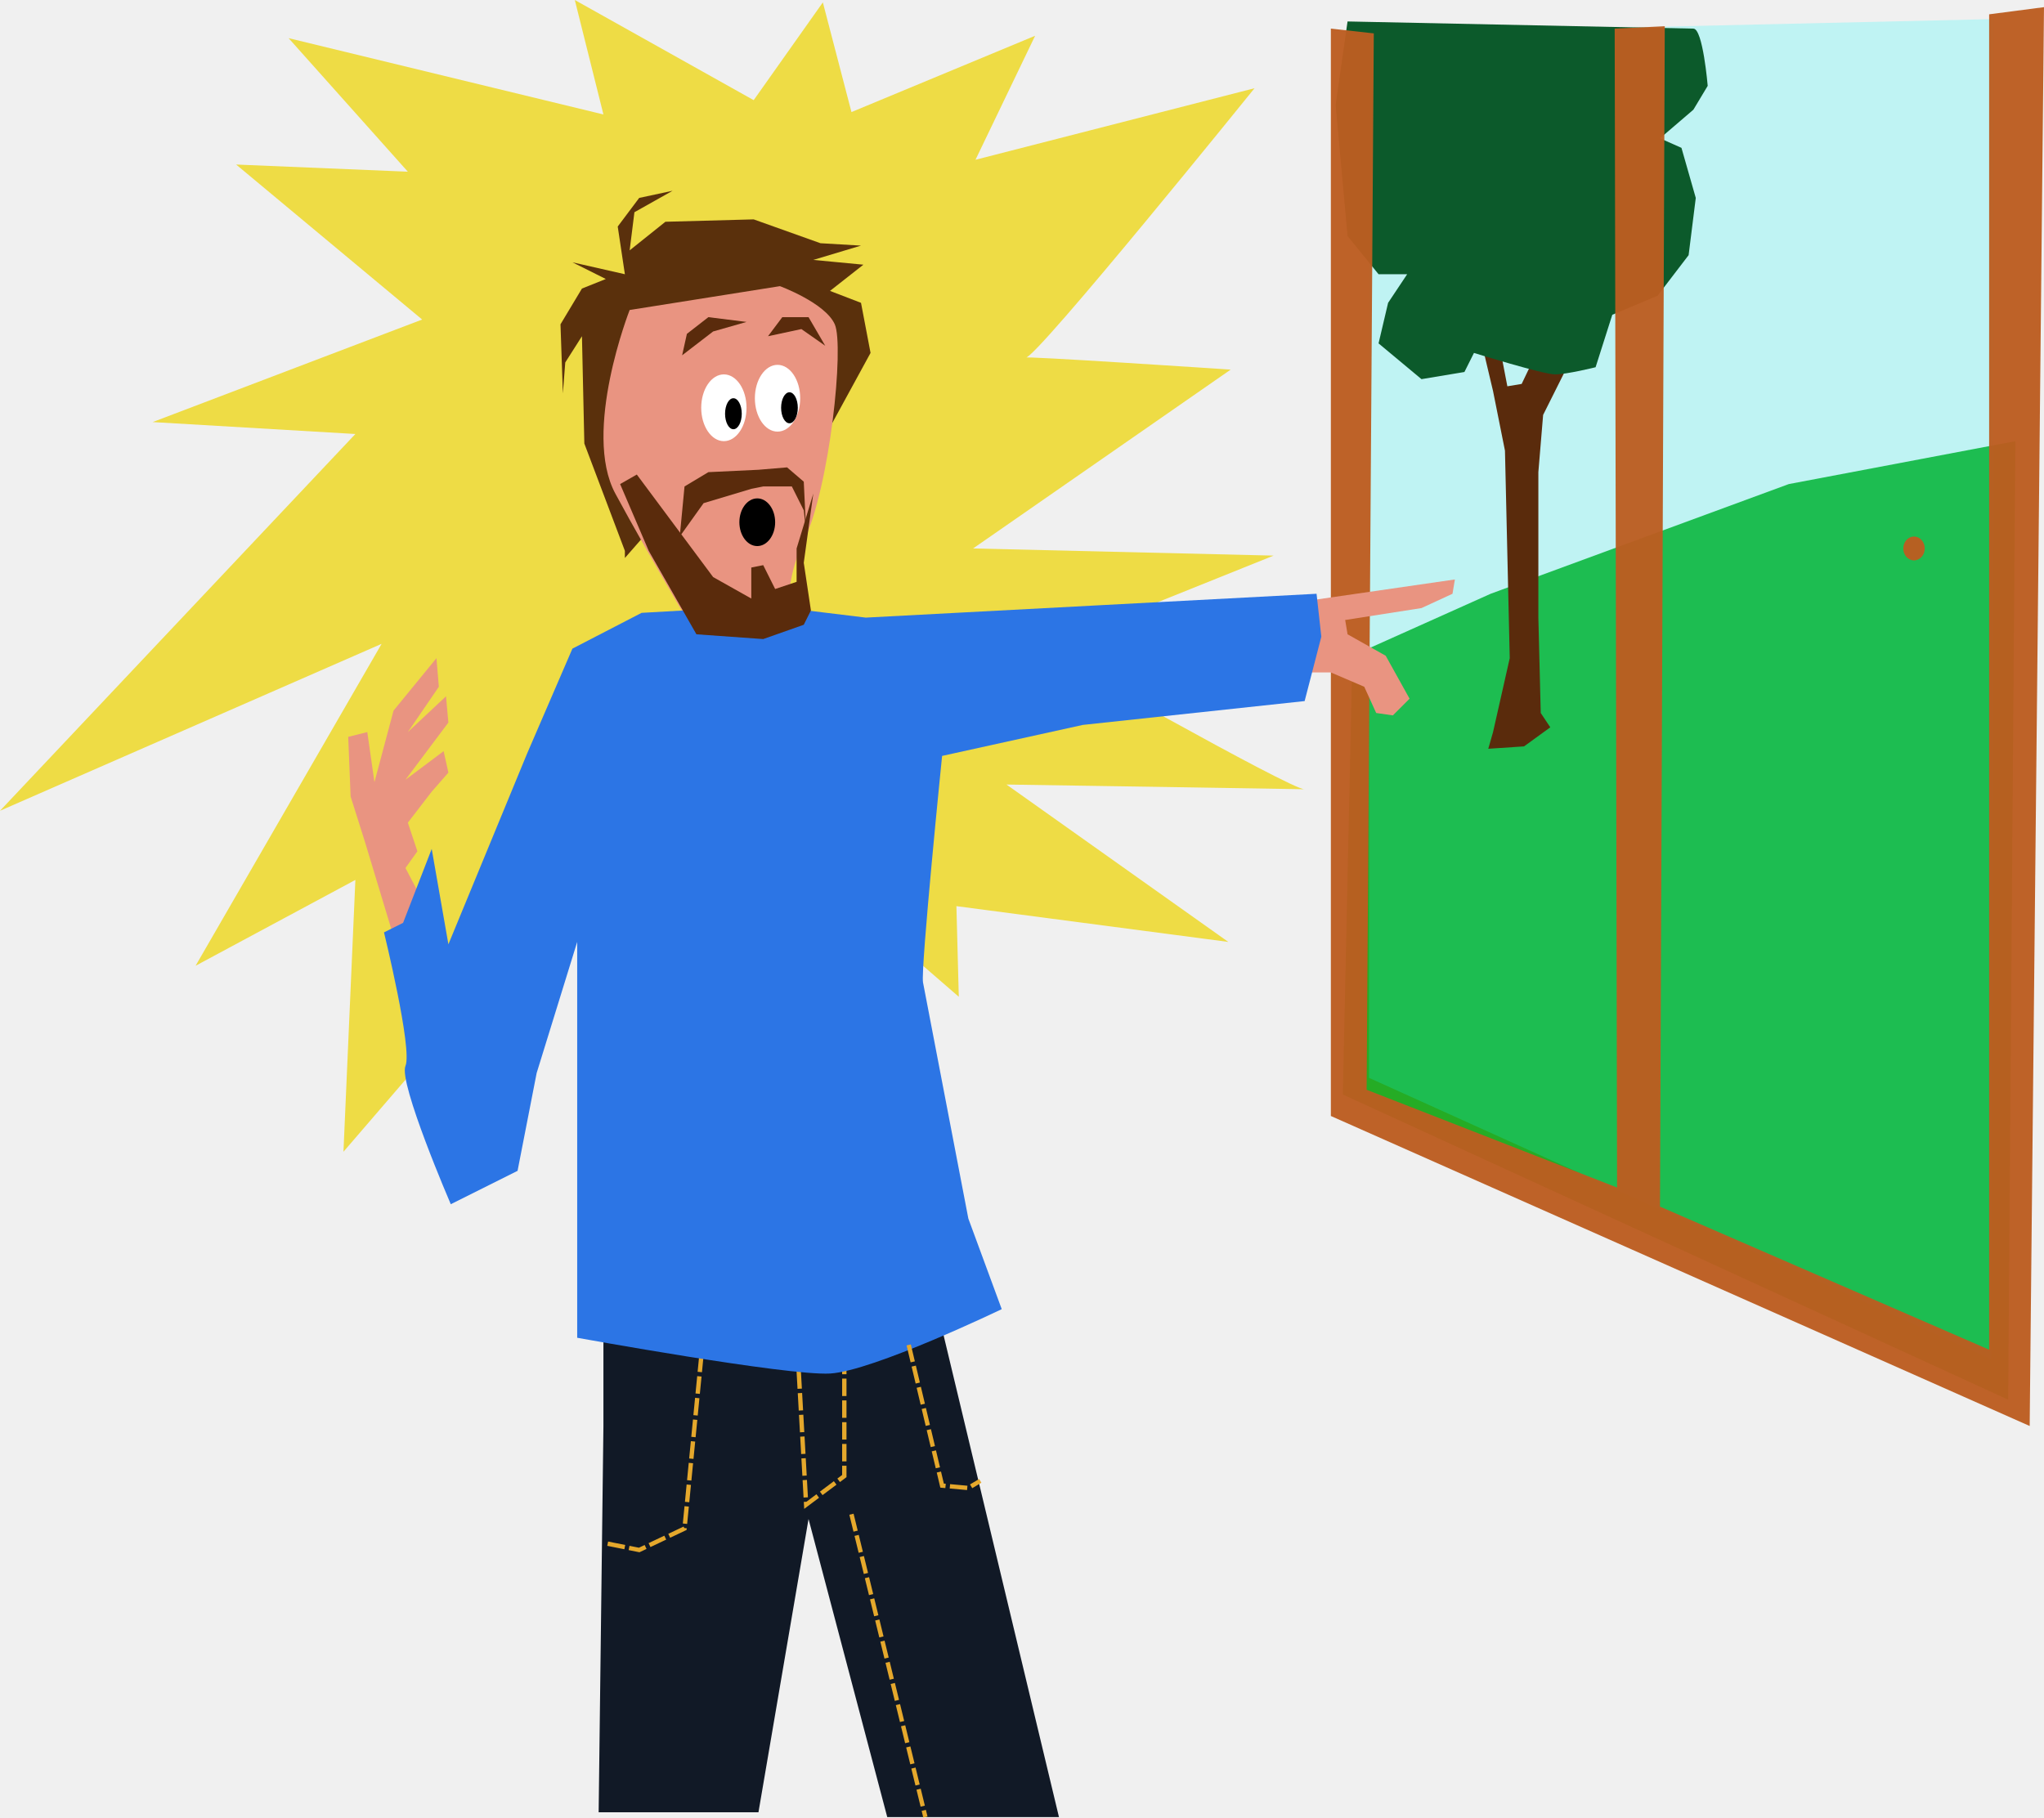
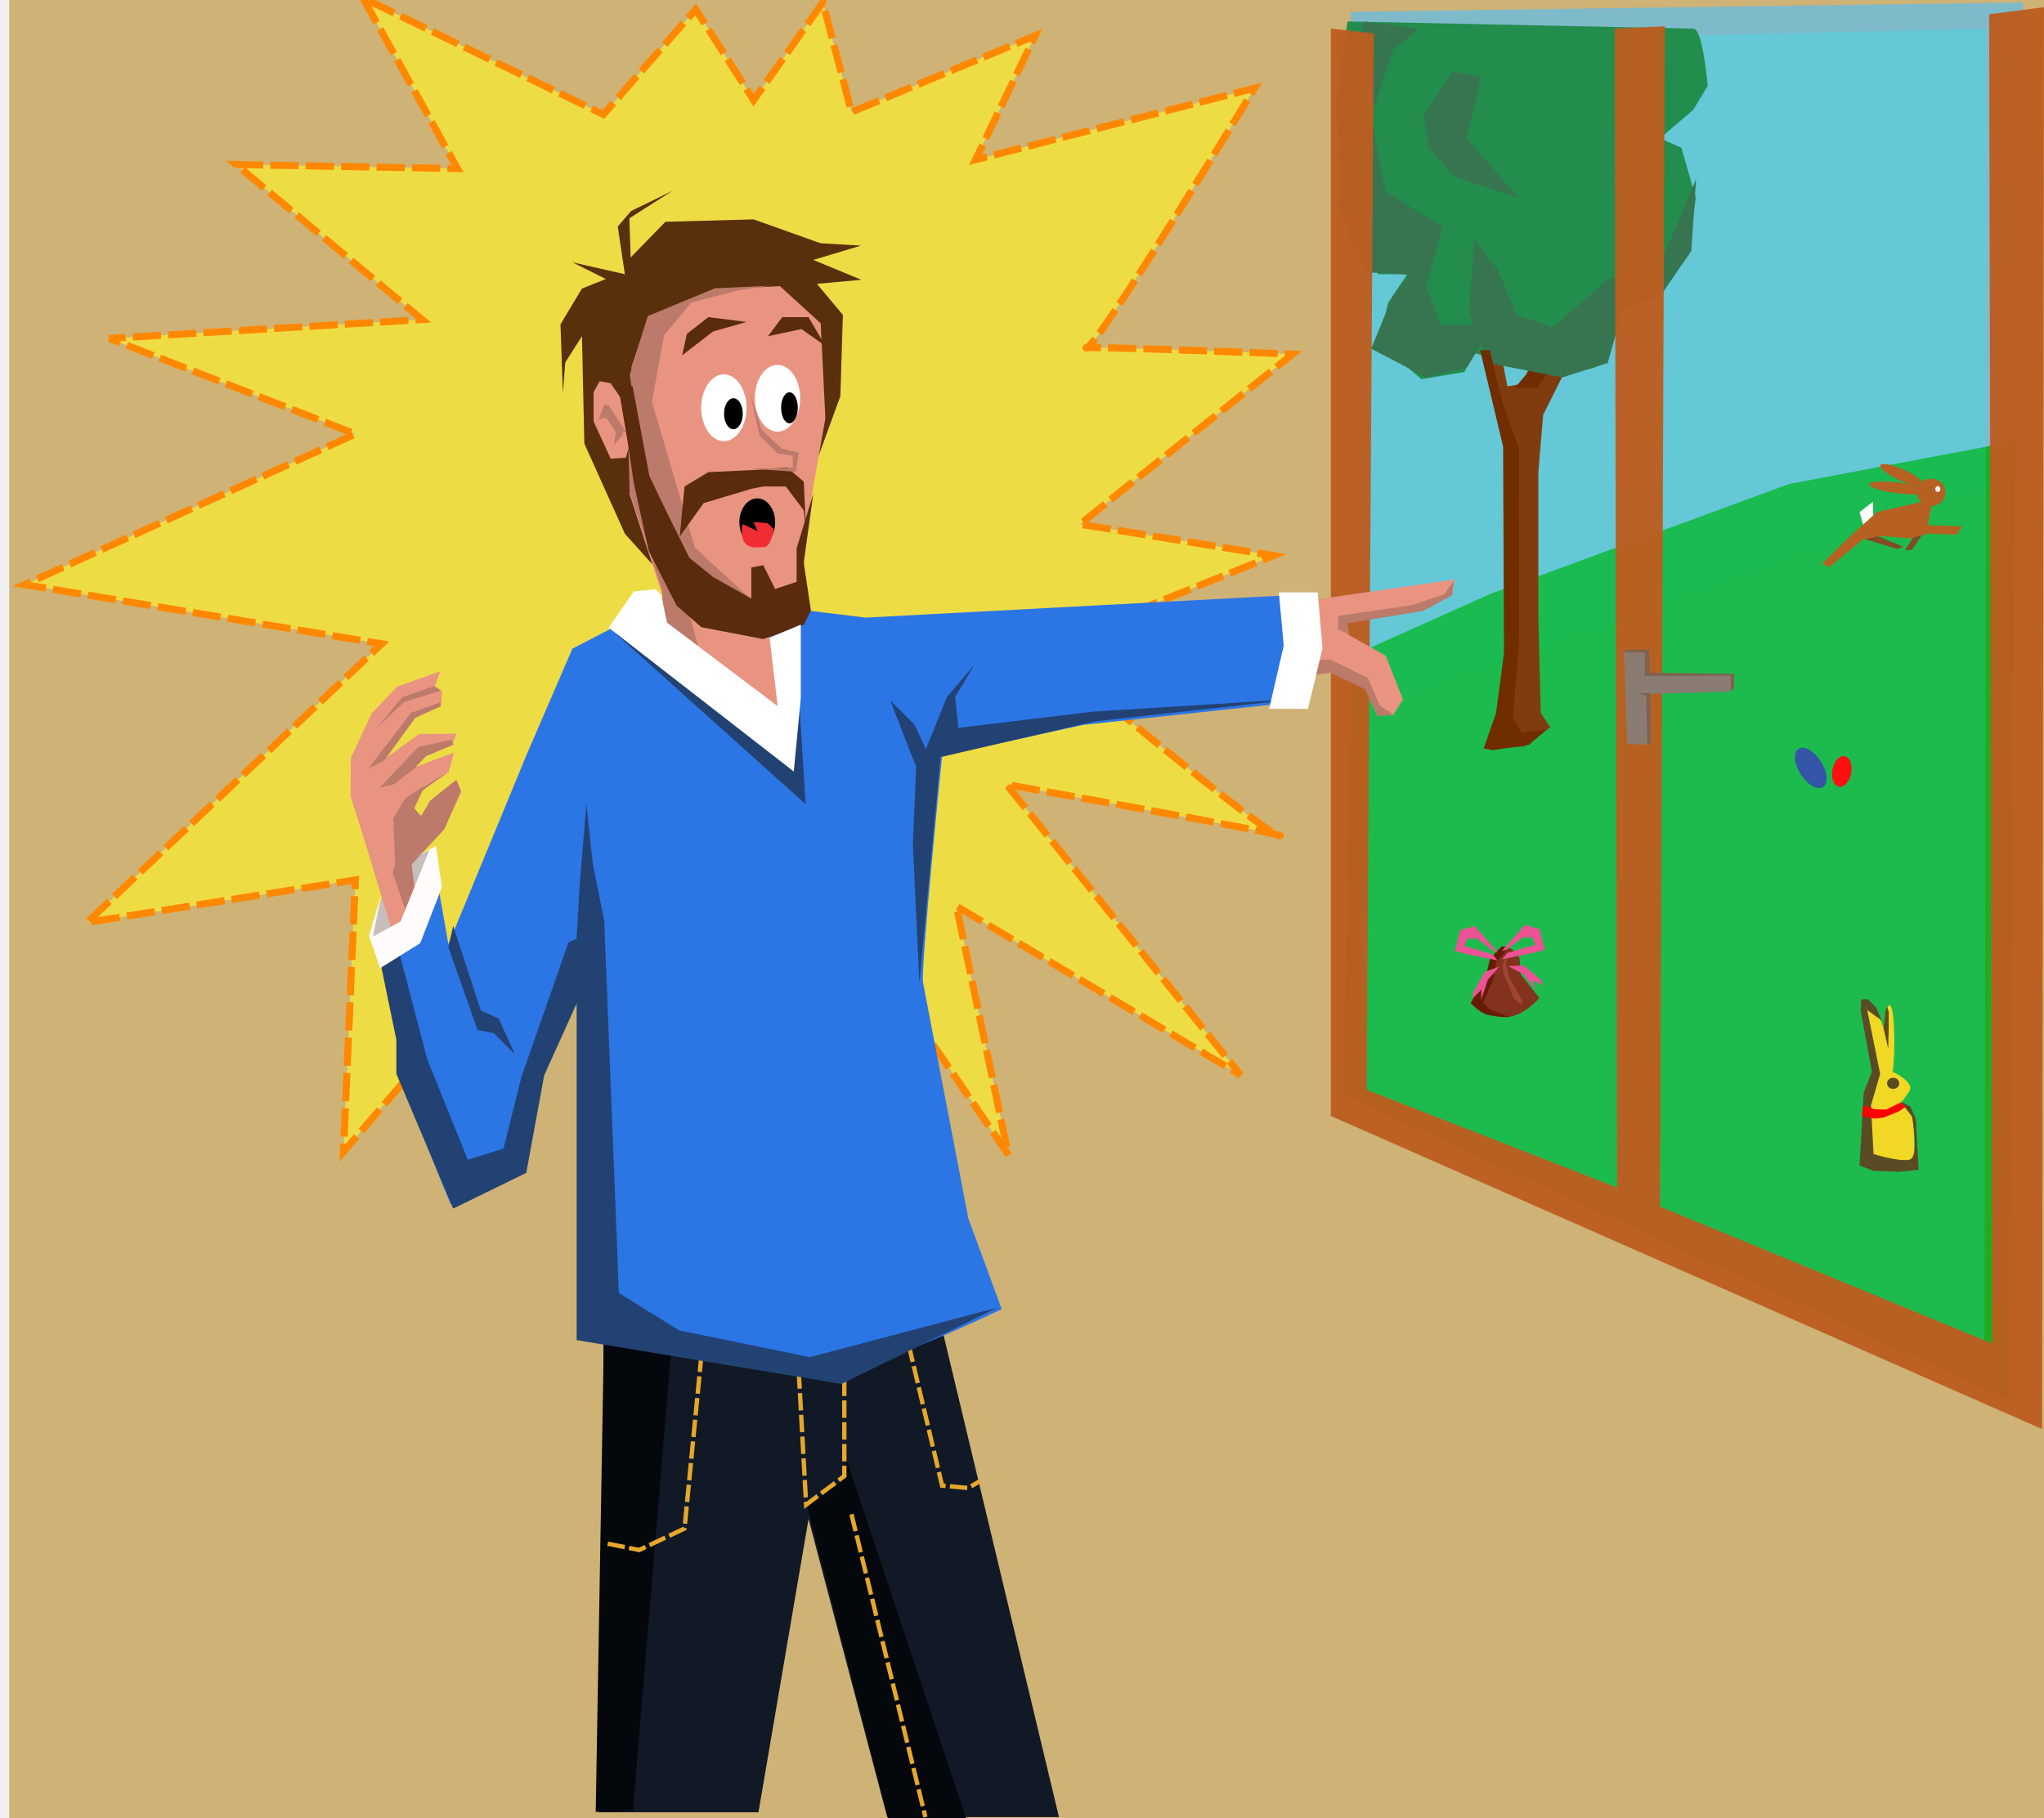
<svg xmlns="http://www.w3.org/2000/svg" width="105.947mm" height="94.229mm" viewBox="0 0 375.402 333.883" id="svg2" version="1.1">
  <defs id="defs4" />
  <g id="layer1" transform="translate(141.4877,-147.8045)">
-     <path style="opacity:1;fill:#eedc45;fill-opacity:1;fill-rule:nonzero;stroke:none;stroke-width:0.8;stroke-linecap:butt;stroke-miterlimit:4;stroke-dasharray:3.2, 0.8;stroke-dashoffset:0;stroke-opacity:1" d="m -88.485,154.813 21.902,24.53 -31.539,-1.314 34.167,28.473 -49.499,18.836 37.234,2.19 -65.268,69.211 70.087,-30.663 -34.167,59.136 29.349,-15.77 -2.19,49.937 L -35.043,309.004 8.323,308.128 34.605,330.906 34.167,314.261 84.104,320.831 43.366,291.92 c 0,0 57.384,0.876 54.755,0.876 -2.628,0 -48.185,-25.845 -48.185,-25.845 l 42.49,-17.084 -55.193,-1.314 47.309,-32.853 c 0,0 -39.424,-2.628 -37.672,-2.19 1.752,0.438 42.052,-49.499 42.052,-49.499 L 37.672,177.153 48.623,154.375 14.893,168.392 9.637,148.242 -3.066,166.202 -35.919,147.804 l 5.257,21.026 z" id="path8454" />
+     <rect style="opacity:1;fill:#cfb275;fill-opacity:1;fill-rule:nonzero;stroke:none;stroke-width:1.3;stroke-linecap:butt;stroke-miterlimit:4;stroke-dasharray:5.2, 1.3;stroke-dashoffset:0;stroke-opacity:1" id="rect8466" width="374.394" height="337.979" x="-139.781" y="147.123" />
+     <path style="opacity:1;fill:#eedc45;fill-opacity:1;fill-rule:nonzero;stroke:#ff8800;stroke-width:1.3;stroke-linecap:butt;stroke-miterlimit:4;stroke-dasharray:5.2, 1.3;stroke-dashoffset:0;stroke-opacity:1" d="m -74.829,147.416 17.35,31.358 -40.643,-0.745 34.167,28.473 -57.465,3.473 45.199,17.553 -60.716,27.675 65.535,10.873 -54.082,51.17 49.263,-7.804 -2.19,49.937 L -35.043,309.004 8.323,308.128 43.709,359.925 34.167,314.261 86.38,345.298 43.366,291.92 c 0,0 52.832,9.411 50.203,9.411 -2.628,0 -43.633,-34.379 -43.633,-34.379 l 42.49,-17.084 -35.583,-5.771 39.078,-31.241 c 0,0 -39.662,-1.566 -37.909,-1.128 1.752,0.438 30.91,-47.716 30.91,-47.716 L 37.672,177.153 48.623,154.375 14.893,168.392 9.637,148.242 -3.066,166.202 -13.729,149.511 -30.663,168.83 Z" id="path8454" />
+     <path style="opacity:1;fill:#7fbacb;fill-opacity:1;fill-rule:nonzero;stroke:none;stroke-width:1.3;stroke-linecap:butt;stroke-miterlimit:4;stroke-dasharray:5.2, 1.3;stroke-dashoffset:0;stroke-opacity:1" d="m 106.591,149.968 0,129.729 124.039,-44.381 -0.569,-87.055 z" id="path8468" />
    <path style="opacity:0.958;fill:#1daa1d;fill-opacity:1;fill-rule:nonzero;stroke:none;stroke-width:0.1;stroke-linecap:butt;stroke-miterlimit:4;stroke-dasharray:none;stroke-dashoffset:0;stroke-opacity:1" d="m 106.882,268.266 25.406,-11.389 54.755,-20.15 41.614,-7.885 -1.314,176.093 -122.214,-56.069 z" id="path8252" />
-     <path style="opacity:0.205;fill:#00ffff;fill-opacity:1;fill-rule:nonzero;stroke:none;stroke-width:0.1;stroke-linecap:butt;stroke-miterlimit:4;stroke-dasharray:none;stroke-dashoffset:0;stroke-opacity:1" d="m 109.949,153.937 0,191.863 114.329,51.689 0.438,-246.18 z" id="path8248" />
-     <path style="opacity:1;fill:#5a2b0c;fill-opacity:1;fill-rule:nonzero;stroke:none;stroke-width:0.8;stroke-linecap:butt;stroke-miterlimit:4;stroke-dasharray:3.2, 0.8;stroke-dashoffset:0;stroke-opacity:1" d="m 147.182,213.511 -5.257,10.513 -0.876,10.513 0,26.721 0.438,17.522 1.752,2.628 -4.818,3.504 -6.571,0.438 0.876,-3.066 3.066,-13.579 -0.876,-38.11 -2.19,-10.951 -3.942,-16.646 4.38,4.38 2.19,11.389 2.628,-0.438 4.818,-10.075 z" id="path8293" />
-     <path style="opacity:1;fill:#0c5a2b;fill-opacity:1;fill-rule:nonzero;stroke:none;stroke-width:0.8;stroke-linecap:butt;stroke-miterlimit:4;stroke-dasharray:3.2, 0.8;stroke-dashoffset:0;stroke-opacity:1" d="m 169.522,153.061 c 1.752,0 2.628,10.513 2.628,10.513 l -2.628,4.38 -6.133,5.257 3.942,1.752 2.628,9.199 -1.314,10.513 -5.695,7.447 -8.323,3.504 -3.066,9.637 c 0,0 -5.257,1.314 -7.447,1.314 -2.19,0 -14.893,-3.942 -14.893,-3.942 l -1.752,3.504 -7.885,1.314 -7.885,-6.571 1.752,-7.447 3.504,-5.257 -5.257,0 -5.695,-7.009 -2.19,-24.092 2.19,-15.331 z" id="path8291" />
-     <path style="opacity:0.958;fill:#bc5d20;fill-opacity:1;fill-rule:nonzero;stroke:none;stroke-width:0.1;stroke-linecap:butt;stroke-miterlimit:4;stroke-dasharray:none;stroke-dashoffset:0;stroke-opacity:1" d="m 110.825,153.937 -7.885,-0.876 10e-6,199.747 128.346,56.946 2.628,-260.635 -10.075,1.314 -1e-5,245.304 -60.45,-26.283 0.876,-216.831 -9.199,0.438 0.438,212.889 -45.994,-17.96 z" id="path8250" />
-     <ellipse style="opacity:1;fill:#b66022;fill-opacity:1;fill-rule:nonzero;stroke:none;stroke-width:0.1;stroke-linecap:butt;stroke-miterlimit:4;stroke-dasharray:none;stroke-dashoffset:0;stroke-opacity:1" id="path8254" cx="210.041" cy="248.554" rx="1.971" ry="2.19" />
+     <path style="opacity:0.205;fill:#00ffff;fill-opacity:1;fill-rule:nonzero;stroke:none;stroke-width:0.1;stroke-linecap:butt;stroke-miterlimit:4;stroke-dasharray:none;stroke-dashoffset:0;stroke-opacity:1" d="m 108.632,155.692 0,191.863 114.329,51.689 0.438,-246.18 z" id="path8248" />
+     <path style="opacity:1;fill:#803c0e;fill-opacity:1;fill-rule:nonzero;stroke:none;stroke-width:0.8;stroke-linecap:butt;stroke-miterlimit:4;stroke-dasharray:3.2, 0.8;stroke-dashoffset:0;stroke-opacity:1" d="m 147.182,213.511 -5.257,10.513 -0.876,10.513 0,26.721 0.438,17.522 1.752,2.628 -4.818,3.504 -6.571,0.438 0.876,-3.066 3.066,-13.579 -0.876,-38.11 -2.19,-10.951 -3.942,-16.646 4.38,4.38 2.19,11.389 2.628,-0.438 4.818,-10.075 z" id="path8293" />
+     <path style="opacity:1;fill:#702d00;fill-opacity:1;fill-rule:nonzero;stroke:none;stroke-width:1.3;stroke-linecap:butt;stroke-miterlimit:4;stroke-dasharray:5.2, 1.3;stroke-dashoffset:0;stroke-opacity:1" d="m 136.691,219.117 4.065,0 4.227,-5.853 -3.577,0.172 z" id="path8526" />
+     <path style="opacity:1;fill:#228d4d;fill-opacity:1;fill-rule:nonzero;stroke:none;stroke-width:0.8;stroke-linecap:butt;stroke-miterlimit:4;stroke-dasharray:3.2, 0.8;stroke-dashoffset:0;stroke-opacity:1" d="m 169.522,153.061 c 1.752,0 2.628,10.513 2.628,10.513 l -2.628,4.38 -6.133,5.257 3.942,1.752 2.628,9.199 -1.314,10.513 -5.695,7.447 -8.323,3.504 -3.066,9.637 c 0,0 -5.257,1.314 -7.447,1.314 -2.19,0 -14.893,-3.942 -14.893,-3.942 l -1.752,3.504 -7.885,1.314 -7.885,-6.571 1.752,-7.447 3.504,-5.257 -5.257,0 -5.695,-7.009 -2.19,-24.092 2.19,-15.331 z" id="path8291" />
+     <path style="opacity:1;fill:#377550;fill-opacity:1;fill-rule:nonzero;stroke:none;stroke-width:1.3;stroke-linecap:butt;stroke-miterlimit:4;stroke-dasharray:5.2, 1.3;stroke-dashoffset:0;stroke-opacity:1" d="m 114.299,157.018 -3.949,12.285 2.632,13.601 6.142,3.949 4.387,2.632 -3.071,10.969 2.632,7.02 9.652,0 -4.826,7.897 -7.459,1.755 -10.091,-5.265 3.949,-9.652 3.071,-3.949 -7.897,-0.439 -4.826,-11.846 0.877,-21.498 3.51,-12.724 10.091,1.316 z" id="path8518" />
+     <path style="opacity:1;fill:#377550;fill-opacity:1;fill-rule:nonzero;stroke:none;stroke-width:1.3;stroke-linecap:butt;stroke-miterlimit:4;stroke-dasharray:5.2, 1.3;stroke-dashoffset:0;stroke-opacity:1" d="m 128.778,199.137 -0.439,6.142 3.51,9.214 13.601,2.632 8.336,-2.632 3.071,-10.969 6.581,-1.316 5.704,-8.336 0.877,-13.162 -6.142,14.479 -10.091,3.949 -10.091,8.775 -6.581,-2.194 -3.51,-8.336 -4.387,-5.704 z" id="path8522" />
+     <path style="opacity:0.958;fill:#bc5d20;fill-opacity:1;fill-rule:nonzero;stroke:none;stroke-width:0.1;stroke-linecap:butt;stroke-miterlimit:4;stroke-dasharray:none;stroke-dashoffset:0;stroke-opacity:1" d="m 110.825,153.937 -7.885,-0.876 10e-6,199.747 130.622,57.515 0.352,-261.204 -10.075,1.314 0.569,244.166 -61.019,-25.145 0.876,-216.831 -9.199,0.438 0.438,212.889 -45.994,-17.96 z" id="path8250" />
+     <ellipse style="opacity:1;fill:#b66022;fill-opacity:1;fill-rule:nonzero;stroke:none;stroke-width:0.1;stroke-linecap:butt;stroke-miterlimit:4;stroke-dasharray:none;stroke-dashoffset:0;stroke-opacity:1" id="path8254" cx="213.193" cy="238.263" rx="2.632" ry="2.521" />
    <path style="opacity:1;fill:#111926;fill-opacity:1;fill-rule:nonzero;stroke:none;stroke-width:0.1;stroke-linecap:butt;stroke-miterlimit:4;stroke-dasharray:none;stroke-dashoffset:0;stroke-opacity:1" d="m 30.663,388.29 22.34,93.303 -31.539,0 -14.455,-54.755 -9.199,53.879 -29.349,0 0.876,-70.963 0,-25.406 z" id="path8260" />
-     <path style="opacity:1;fill:#e99481;fill-opacity:1;fill-rule:nonzero;stroke:none;stroke-width:0.1;stroke-linecap:butt;stroke-miterlimit:4;stroke-dasharray:none;stroke-dashoffset:0;stroke-opacity:1" d="m 95.493,258.629 30.225,-4.38 -0.438,2.628 -5.695,2.628 -14.017,2.19 0.438,2.628 7.009,3.942 4.38,7.885 -3.066,3.066 -3.066,-0.438 -2.19,-4.818 -6.133,-2.628 -10.075,0 z" id="path8262" />
-     <path style="opacity:1;fill:#e99481;fill-opacity:1;fill-rule:nonzero;stroke:none;stroke-width:0.8;stroke-linecap:butt;stroke-miterlimit:4;stroke-dasharray:3.2, 0.8;stroke-dashoffset:0;stroke-opacity:1" d="m -68.773,321.269 -5.695,-18.836 -2.628,-8.323 -0.438,-10.951 3.504,-0.876 1.314,9.199 3.504,-13.141 7.885,-9.637 0.438,5.257 -5.695,8.323 7.009,-6.571 0.438,4.818 -7.885,10.513 7.009,-5.257 0.876,3.942 -3.066,3.504 -4.38,5.695 1.752,5.257 -2.19,3.066 4.818,9.199 z" id="path8322" />
-     <path style="opacity:1;fill:#5a300c;fill-opacity:1;fill-rule:nonzero;stroke:none;stroke-width:0.1;stroke-linecap:butt;stroke-miterlimit:4;stroke-dasharray:none;stroke-dashoffset:0;stroke-opacity:1" d="m -26.721,248.992 -7.447,-19.712 -0.438,-19.712 -3.066,4.818 -0.438,5.695 -0.438,-12.703 3.942,-6.571 4.38,-1.752 -6.133,-3.066 9.637,2.19 -1.314,-8.761 3.942,-5.257 6.133,-1.314 -7.009,3.942 -0.876,7.009 6.571,-5.257 16.208,-0.438 12.265,4.38 7.447,0.438 -8.761,2.628 9.199,0.876 -6.133,4.818 5.695,2.19 1.752,9.199 -7.885,14.455 -10.951,-16.646 -18.398,4.38 -1.752,28.473 -6.133,7.009 z" id="path8281" />
-     <path style="opacity:1;fill:#e99481;fill-opacity:1;fill-rule:nonzero;stroke:none;stroke-width:0.1;stroke-linecap:butt;stroke-miterlimit:4;stroke-dasharray:none;stroke-dashoffset:0;stroke-opacity:1" d="m 1.752,200.37 -27.597,4.38 c 0,0 -8.761,22.34 -2.628,33.729 6.133,11.389 17.084,29.787 17.084,29.787 l 15.77,-3.942 c 0,0 -3.066,-7.009 1.752,-17.084 4.818,-10.075 7.447,-35.919 5.695,-39.862 -1.752,-3.942 -10.075,-7.009 -10.075,-7.009 z" id="path8256" />
+     <path style="opacity:1;fill:#04070c;fill-opacity:1;fill-rule:nonzero;stroke:none;stroke-width:1.3;stroke-linecap:butt;stroke-miterlimit:4;stroke-dasharray:5.2, 1.3;stroke-dashoffset:0;stroke-opacity:1" d="m 6.735,424.378 15.109,58.351 14.327,-0.261 -22.142,-66.427 -1.302,4.168 z" id="path8549" />
+     <path style="opacity:1;fill:none;fill-opacity:1;fill-rule:nonzero;stroke:#e5a82c;stroke-width:0.8;stroke-linecap:butt;stroke-miterlimit:4;stroke-dasharray:3.2, 0.8;stroke-dashoffset:0;stroke-opacity:1" d="m 13.579,397.051 0,21.902 -7.009,5.257 -1.752,-31.539" id="path8283" />
+     <path style="opacity:1;fill:#e99481;fill-opacity:1;fill-rule:nonzero;stroke:none;stroke-width:0.1;stroke-linecap:butt;stroke-miterlimit:4;stroke-dasharray:none;stroke-dashoffset:0;stroke-opacity:1" d="m 95.493,258.629 30.225,-4.38 -0.438,2.628 -5.695,2.628 -14.017,2.19 0.438,2.628 7.009,3.942 3.172,8.036 -1.858,2.915 -3.066,-0.438 -2.19,-4.818 -6.133,-2.628 -10.075,0 z" id="path8262" />
+     <path style="opacity:1;fill:#c7bebc;fill-opacity:1;fill-rule:nonzero;stroke:none;stroke-width:1.3;stroke-linecap:butt;stroke-miterlimit:4;stroke-dasharray:5.2, 1.3;stroke-dashoffset:0;stroke-opacity:1" d="m -69.619,307.322 7.597,-3.618 1.085,4.823 -4.944,14.35 -6.029,2.171 -1.688,-5.426 z" id="path8617" />
+     <path style="opacity:1;fill:#e99481;fill-opacity:1;fill-rule:nonzero;stroke:none;stroke-width:0.8;stroke-linecap:butt;stroke-miterlimit:4;stroke-dasharray:3.2, 0.8;stroke-dashoffset:0;stroke-opacity:1" d="m -68.773,321.269 -5.695,-18.836 -2.628,-8.323 0.052,-7.124 3.846,-8.165 4.612,-4.877 7.962,-2.83 -0.986,2.778 1.346,1.058 -0.249,2.609 -4.791,2.011 -6.047,8.011 6.836,-4.962 6.869,-0.032 -0.565,1.445 -4.785,1.565 -2.941,3.399 7.853,-2.965 -1.053,3.701 -4.513,2.419 -2.089,4.489 1.674,0.922 6.497,-6.313 0.816,2.086 -3.205,6.658 -4.014,4.354 -3.05,2.907 4.818,9.199 z" id="path8322" />
+     <path style="opacity:1;fill:#04070c;fill-opacity:1;fill-rule:nonzero;stroke:none;stroke-width:1.3;stroke-linecap:butt;stroke-miterlimit:4;stroke-dasharray:5.2, 1.3;stroke-dashoffset:0;stroke-opacity:1" d="m -18.245,396.094 -7.006,84.291 -6.828,0.26 1.563,-90.392 z" id="path8547" />
+     <path style="opacity:1;fill:none;fill-opacity:1;fill-rule:nonzero;stroke:#e5a82c;stroke-width:0.8;stroke-linecap:butt;stroke-miterlimit:4;stroke-dasharray:3.2, 0.8;stroke-dashoffset:0;stroke-opacity:1" d="m -12.265,392.67 -3.504,35.919 -8.323,3.942 -6.571,-1.314" id="path8285" />
+     <path style="opacity:1;fill:#2c75e5;fill-opacity:1;fill-rule:nonzero;stroke:none;stroke-width:0.1;stroke-linecap:butt;stroke-miterlimit:4;stroke-dasharray:none;stroke-dashoffset:0;stroke-opacity:1" d="m 17.522,261.257 82.79,-4.38 0.876,7.885 -3.066,11.827 -40.738,4.38 -25.845,5.695 c 0,0 -3.971,39.181 -3.504,41.614 l 8.323,43.366 6.133,16.646 c 0,0 -23.654,11.389 -31.539,11.827 -7.885,0.438 -46.433,-6.571 -46.433,-6.571 l 0,-72.715 -7.447,24.092 -3.504,17.96 -12.265,6.133 c 0,0 -9.637,-22.34 -8.323,-25.406 1.314,-3.066 -3.942,-24.53 -3.942,-24.53 l 3.504,-1.752 5.257,-13.579 3.066,17.522 14.455,-35.043 8.323,-19.274 12.703,-6.571 23.216,-1.314 z" id="path8258" />
+     <path style="opacity:1;fill:#e99481;fill-opacity:1;fill-rule:nonzero;stroke:none;stroke-width:0.8;stroke-linecap:butt;stroke-miterlimit:4;stroke-dasharray:3.2, 0.8;stroke-dashoffset:0;stroke-opacity:1" d="m 0,265.295 1.752,14.455 -20.383,-15.468 -3.498,-23.565 19.062,8.809 z" id="path8456" />
+     <path style="opacity:1;fill:#5a300c;fill-opacity:1;fill-rule:nonzero;stroke:none;stroke-width:0.1;stroke-linecap:butt;stroke-miterlimit:4;stroke-dasharray:none;stroke-dashoffset:0;stroke-opacity:1" d="m -26.721,245.851 -7.447,-16.571 -0.438,-19.712 -3.066,4.818 -0.438,5.695 -0.438,-12.703 3.942,-6.571 4.38,-1.752 -6.133,-3.066 9.637,2.19 -1.314,-8.761 2.464,-2.854 7.611,-3.716 -7.933,5.051 0.233,7.193 6.386,-6.55 16.208,-0.438 12.265,4.38 7.447,0.438 -8.761,2.628 8.829,3.648 -8.165,0.753 4.771,5.701 -0.465,14.927 -4.189,11.499 -9.103,-21.634 -18.398,4.38 -1.752,28.473 -1.144,8.117 z" id="path8281" />
+     <path style="opacity:1;fill:#e99481;fill-opacity:1;fill-rule:nonzero;stroke:none;stroke-width:0.1;stroke-linecap:butt;stroke-miterlimit:4;stroke-dasharray:none;stroke-dashoffset:0;stroke-opacity:1" d="m 1.752,200.37 -10.472,0.527 -13.749,5.174 -3.035,9.161 0.992,11.595 -1.373,11.652 7.526,23.208 6.971,6.579 17.617,-8.377 -0.096,-12.649 3.969,-22.615 -0.861,-17.432 z" id="path8256" />
+     <path style="opacity:1;fill:#bc7a6b;fill-opacity:1;fill-rule:nonzero;stroke:none;stroke-width:1.3;stroke-linecap:butt;stroke-miterlimit:4;stroke-dasharray:5.2, 1.3;stroke-dashoffset:0;stroke-opacity:1" d="m -5.985,201.166 -8.557,2.237 -4.982,6.012 -2.233,12.196 7.902,26.798 12.712,11.681 -16.663,-7.387 -4.81,-12.025 -3.196,-24.056 3.282,-10.747 12.379,-5.121 9.867,-0.444 z" id="path8633" />
    <ellipse style="opacity:1;fill:#ffffff;fill-opacity:1;fill-rule:nonzero;stroke:none;stroke-width:0.1;stroke-linecap:butt;stroke-miterlimit:4;stroke-dasharray:none;stroke-dashoffset:0;stroke-opacity:1" id="path8264" cx="-8.542" cy="222.71" rx="4.161" ry="6.133" />
    <ellipse style="opacity:1;fill:#ffffff;fill-opacity:1;fill-rule:nonzero;stroke:none;stroke-width:0.1;stroke-linecap:butt;stroke-miterlimit:4;stroke-dasharray:none;stroke-dashoffset:0;stroke-opacity:1" id="path8264-5" cx="1.314" cy="220.958" rx="4.161" ry="6.133" />
-     <path style="opacity:1;fill:none;fill-opacity:1;fill-rule:nonzero;stroke:#e5a82c;stroke-width:0.8;stroke-linecap:butt;stroke-miterlimit:4;stroke-dasharray:3.2, 0.8;stroke-dashoffset:0;stroke-opacity:1" d="m 13.579,397.051 0,21.902 -7.009,5.257 -1.752,-31.539" id="path8283" />
-     <path style="opacity:1;fill:none;fill-opacity:1;fill-rule:nonzero;stroke:#e5a82c;stroke-width:0.8;stroke-linecap:butt;stroke-miterlimit:4;stroke-dasharray:3.2, 0.8;stroke-dashoffset:0;stroke-opacity:1" d="m -12.265,392.67 -3.504,35.919 -8.323,3.942 -6.571,-1.314" id="path8285" />
-     <path style="opacity:1;fill:#2c75e5;fill-opacity:1;fill-rule:nonzero;stroke:none;stroke-width:0.1;stroke-linecap:butt;stroke-miterlimit:4;stroke-dasharray:none;stroke-dashoffset:0;stroke-opacity:1" d="m 17.522,261.257 82.79,-4.38 0.876,7.885 -3.066,11.827 -40.738,4.38 -25.845,5.695 c 0,0 -3.971,39.181 -3.504,41.614 l 8.323,43.366 6.133,16.646 c 0,0 -23.654,11.389 -31.539,11.827 -7.885,0.438 -46.433,-6.571 -46.433,-6.571 l 0,-72.715 -7.447,24.092 -3.504,17.96 -12.265,6.133 c 0,0 -9.637,-22.34 -8.323,-25.406 1.314,-3.066 -3.942,-24.53 -3.942,-24.53 l 3.504,-1.752 5.257,-13.579 3.066,17.522 14.455,-35.043 8.323,-19.274 12.703,-6.571 23.216,-1.314 z" id="path8258" />
+     <path style="opacity:1;fill:none;fill-opacity:1;fill-rule:nonzero;stroke:#e5a82c;stroke-width:0.8;stroke-linecap:butt;stroke-miterlimit:4;stroke-dasharray:3.2, 0.8;stroke-dashoffset:0;stroke-opacity:1" d="m 14.893,425.961 13.579,55.631" id="path8289" />
    <path style="opacity:1;fill:none;fill-opacity:1;fill-rule:nonzero;stroke:#e5a82c;stroke-width:0.8;stroke-linecap:butt;stroke-miterlimit:4;stroke-dasharray:3.2, 0.8;stroke-dashoffset:0;stroke-opacity:1" d="m 25.406,394.86 6.133,25.845 4.818,0.438 2.19,-1.314" id="path8287" />
-     <path style="opacity:1;fill:none;fill-opacity:1;fill-rule:nonzero;stroke:#e5a82c;stroke-width:0.8;stroke-linecap:butt;stroke-miterlimit:4;stroke-dasharray:3.2, 0.8;stroke-dashoffset:0;stroke-opacity:1" d="m 14.893,425.961 13.579,55.631" id="path8289" />
-     <path style="opacity:1;fill:#5a2b0c;fill-opacity:1;fill-rule:nonzero;stroke:none;stroke-width:0.8;stroke-linecap:butt;stroke-miterlimit:4;stroke-dasharray:3.2, 0.8;stroke-dashoffset:0;stroke-opacity:1" d="m -24.53,234.975 14.017,18.836 7.009,3.942 0,-5.695 2.19,-0.438 2.19,4.38 3.942,-1.314 0,-6.133 3.066,-10.075 -1.752,12.703 1.314,8.761 -1.314,2.628 -7.447,2.628 -12.265,-0.876 -8.761,-15.331 -5.257,-12.265 z" id="path8295" />
-     <path style="opacity:1;fill:#5a2b0c;fill-opacity:1;fill-rule:nonzero;stroke:none;stroke-width:0.8;stroke-linecap:butt;stroke-miterlimit:4;stroke-dasharray:3.2, 0.8;stroke-dashoffset:0;stroke-opacity:1" d="m -2.19,234.099 -9.199,0.438 -4.38,2.628 -0.876,9.199 4.38,-6.133 8.761,-2.628 2.19,-0.438 5.257,0 2.19,4.38 0.438,3.942 -0.438,-9.199 -3.066,-2.628 z" id="path8297" />
+     <path style="opacity:1;fill:#5a2b0c;fill-opacity:1;fill-rule:nonzero;stroke:none;stroke-width:0.8;stroke-linecap:butt;stroke-miterlimit:4;stroke-dasharray:3.2, 0.8;stroke-dashoffset:0;stroke-opacity:1" d="m -2.19,234.099 -9.199,0.438 -4.38,2.628 -0.876,9.199 4.38,-6.133 8.761,-2.628 2.19,-0.438 4.148,0 3.299,4.38 0.438,3.942 -0.438,-9.199 -3.066,-2.628 z" id="path8297" />
    <path style="opacity:1;fill:#5a2b0c;fill-opacity:1;fill-rule:nonzero;stroke:none;stroke-width:0.8;stroke-linecap:butt;stroke-miterlimit:4;stroke-dasharray:3.2, 0.8;stroke-dashoffset:0;stroke-opacity:1" d="m -16.208,213.073 5.695,-4.38 6.133,-1.752 -7.009,-0.876 -3.942,3.066 z" id="path8299" />
    <path style="opacity:1;fill:#5a2b0c;fill-opacity:1;fill-rule:nonzero;stroke:none;stroke-width:0.8;stroke-linecap:butt;stroke-miterlimit:4;stroke-dasharray:3.2, 0.8;stroke-dashoffset:0;stroke-opacity:1" d="m -0.438,209.568 6.133,-1.314 4.38,3.066 -3.066,-5.257 -4.818,0 z" id="path8301" />
-     <ellipse style="opacity:1;fill:#000000;fill-opacity:1;fill-rule:nonzero;stroke:none;stroke-width:0.8;stroke-linecap:butt;stroke-miterlimit:4;stroke-dasharray:3.2, 0.8;stroke-dashoffset:0;stroke-opacity:1" id="path8303" cx="-6.79" cy="223.805" rx="1.533" ry="2.847" />
+     <ellipse style="opacity:1;fill:#000000;fill-opacity:1;fill-rule:nonzero;stroke:none;stroke-width:0.8;stroke-linecap:butt;stroke-miterlimit:4;stroke-dasharray:3.2, 0.8;stroke-dashoffset:0;stroke-opacity:1" id="path8303" cx="-6.79" cy="223.805" rx="1.718" ry="2.847" />
    <ellipse style="opacity:1;fill:#000000;fill-opacity:1;fill-rule:nonzero;stroke:none;stroke-width:0.8;stroke-linecap:butt;stroke-miterlimit:4;stroke-dasharray:3.2, 0.8;stroke-dashoffset:0;stroke-opacity:1" id="path8303-6" cx="3.504" cy="222.71" rx="1.533" ry="2.847" />
    <ellipse style="opacity:1;fill:#000000;fill-opacity:1;fill-rule:nonzero;stroke:none;stroke-width:0.8;stroke-linecap:butt;stroke-miterlimit:4;stroke-dasharray:3.2, 0.8;stroke-dashoffset:0;stroke-opacity:1" id="path8320" cx="-2.409" cy="243.736" rx="3.285" ry="4.38" />
+     <path style="opacity:1;fill:#bc7a6b;fill-opacity:1;fill-rule:nonzero;stroke:none;stroke-width:1.3;stroke-linecap:butt;stroke-miterlimit:4;stroke-dasharray:5.2, 1.3;stroke-dashoffset:0;stroke-opacity:1" d="m -3.832,219.681 1.848,8.13 3.326,3.326 2.772,0.37 0,2.217 -7.76,0.185 8.315,0.554 0.554,-3.511 -3.141,-0.739 -3.695,-3.511 z" id="path8458" />
+     <path style="opacity:1;fill:#f12c34;fill-opacity:1;fill-rule:nonzero;stroke:none;stroke-width:1.3;stroke-linecap:butt;stroke-miterlimit:4;stroke-dasharray:5.2, 1.3;stroke-dashoffset:0;stroke-opacity:1" d="m -5.126,244.071 2.772,1.293 -0.739,-1.663 2.581,0.206 1.114,1.087 c 0,0 -0.37,3.326 -1.848,3.326 -1.478,0 -4.619,0.739 -3.88,-4.25 z" id="path8460" />
+     <path style="opacity:1;fill:#e99481;fill-opacity:1;fill-rule:nonzero;stroke:none;stroke-width:1.3;stroke-linecap:butt;stroke-miterlimit:4;stroke-dasharray:5.2, 1.3;stroke-dashoffset:0;stroke-opacity:1" d="m -24.527,225.224 -4.804,-7.021 -2.032,-0.37 -1.109,2.033 0,5.358 3.141,6.837 2.772,-0.185 z" id="path8462" />
+     <path style="opacity:1;fill:#bc7a6b;fill-opacity:1;fill-rule:nonzero;stroke:none;stroke-width:1.3;stroke-linecap:butt;stroke-miterlimit:4;stroke-dasharray:5.2, 1.3;stroke-dashoffset:0;stroke-opacity:1" d="m -12.043,270.922 -4.997,-18.269 -5.933,-15.536 -3.232,-11.492 0.359,12.57 5.959,18.022 0.506,11.068 z" id="path8627" />
+     <path style="opacity:1;fill:#5a2b0c;fill-opacity:1;fill-rule:nonzero;stroke:none;stroke-width:0.8;stroke-linecap:butt;stroke-miterlimit:4;stroke-dasharray:3.2, 0.8;stroke-dashoffset:0;stroke-opacity:1" d="m -25.308,218.747 3.08,16.502 3.781,7.85 3.597,7.203 4.336,3.508 7.009,3.942 0,-5.695 2.19,-0.438 2.19,4.38 3.942,-1.314 0,-6.133 3.066,-10.075 -1.752,12.703 1.314,8.761 -1.314,2.628 -7.447,2.628 -11.341,-2.17 -4.565,-3.97 -5.12,-10.068 -2.721,-12.322 -1.058,-7.149 -1.804,-10.707 z" id="path8295" />
+     <path style="opacity:1;fill:#224273;fill-opacity:1;fill-rule:nonzero;stroke:none;stroke-width:1.3;stroke-linecap:butt;stroke-miterlimit:4;stroke-dasharray:5.2, 1.3;stroke-dashoffset:0;stroke-opacity:1" d="M -28.422,264.208 6.482,295.532 4.99,271.964 1.709,282.704 Z" id="path8474" />
+     <path style="opacity:1;fill:#ffffff;fill-opacity:1;fill-rule:nonzero;stroke:none;stroke-width:1.3;stroke-linecap:butt;stroke-miterlimit:4;stroke-dasharray:5.2, 1.3;stroke-dashoffset:0;stroke-opacity:1" d="m -21.082,256.043 -4,0.408 -4.619,6.652 4.989,3.88 29.009,22.542 1.293,-13.488 0,-13.488 -5.728,2.402 1.478,12.565 -20.325,-15.336 -1.071,-5.114 z" id="path8464" />
+     <path style="opacity:1;fill:#224273;fill-opacity:1;fill-rule:nonzero;stroke:none;stroke-width:1.3;stroke-linecap:butt;stroke-miterlimit:4;stroke-dasharray:5.2, 1.3;stroke-dashoffset:0;stroke-opacity:1" d="m -59.15,321.785 5.37,15.215 2.983,0.597 3.878,3.878 -2.983,-6.563 -3.282,-1.492 -5.072,-15.513 z" id="path8470" />
+     <path style="opacity:1;fill:#224273;fill-opacity:1;fill-rule:nonzero;stroke:none;stroke-width:1.3;stroke-linecap:butt;stroke-miterlimit:4;stroke-dasharray:5.2, 1.3;stroke-dashoffset:0;stroke-opacity:1" d="m -35.582,319.697 0.597,-9.845 1.193,-14.32 1.193,11.038 2.088,10.441 2.685,68.317 11.056,6.858 24.013,4.921 34.44,-9.094 -28.639,14.021 -48.627,-8.055 z" id="path8472" />
+     <path style="opacity:1;fill:#224273;fill-opacity:1;fill-rule:nonzero;stroke:none;stroke-width:1.3;stroke-linecap:butt;stroke-miterlimit:4;stroke-dasharray:5.2, 1.3;stroke-dashoffset:0;stroke-opacity:1" d="m -33.195,326.856 -8.353,18.496 -3.282,17.9 -13.425,6.563 -10.441,-24.761 0,-6.265 -3.878,-18.795 3.282,-1.492 6.265,23.866 7.458,18.496 6.563,-2.088 3.282,-13.126 8.651,-24.761 4.177,-1.79 z" id="path8476" />
+     <path style="opacity:1;fill:#224273;fill-opacity:1;fill-rule:nonzero;stroke:none;stroke-width:1.3;stroke-linecap:butt;stroke-miterlimit:4;stroke-dasharray:5.2, 1.3;stroke-dashoffset:0;stroke-opacity:1" d="m 97.472,276.141 -38.186,2.387 -24.761,2.983 -0.597,-5.668 3.58,-5.967 -5.072,5.967 -3.878,9.546 -2.088,-4.475 -4.475,-4.475 4.773,12.231 -0.597,14.32 1.193,25.358 3.878,-41.467 28.341,-6.563 z" id="path8478" />
+     <path style="opacity:1;fill:#bc7a6b;fill-opacity:1;fill-rule:nonzero;stroke:none;stroke-width:1.3;stroke-linecap:butt;stroke-miterlimit:4;stroke-dasharray:5.2, 1.3;stroke-dashoffset:0;stroke-opacity:1" d="m 114.474,279.064 -2.569,-1.662 -2.115,-4.986 -6.951,-3.475 -5.137,0.302 0.151,2.871 4.986,-0.755 6.346,3.022 2.418,4.986 z" id="path8482" />
+     <path style="opacity:1;fill:#ffffff;fill-opacity:1;fill-rule:nonzero;stroke:none;stroke-width:1.3;stroke-linecap:butt;stroke-miterlimit:4;stroke-dasharray:5.2, 1.3;stroke-dashoffset:0;stroke-opacity:1" d="m 100.518,256.618 -7.131,0 0.891,9.805 -2.674,11.588 7.131,0 2.674,-11.142 z" id="path8480" />
+     <path style="opacity:1;fill:#bc7a6b;fill-opacity:1;fill-rule:nonzero;stroke:none;stroke-width:1.3;stroke-linecap:butt;stroke-miterlimit:4;stroke-dasharray:5.2, 1.3;stroke-dashoffset:0;stroke-opacity:1" d="m 125.504,254.586 -0.302,2.569 -5.288,2.871 -13.901,2.266 0.302,2.115 -2.115,-1.058 0.151,-2.418 13.448,-1.964 5.893,-1.964 z" id="path8484" />
+     <ellipse style="opacity:1;fill:#3455a8;fill-opacity:1;fill-rule:nonzero;stroke:none;stroke-width:1.3;stroke-linecap:butt;stroke-miterlimit:4;stroke-dasharray:5.2, 1.3;stroke-dashoffset:0;stroke-opacity:1" id="path8486" cx="4.57" cy="346.31" rx="2.194" ry="4.168" transform="matrix(0.841244,-0.5406556,0.5406556,0.841244,0,0)" />
+     <ellipse style="opacity:1;fill:#ff1010;fill-opacity:1;fill-rule:nonzero;stroke:none;stroke-width:1.3;stroke-linecap:butt;stroke-miterlimit:4;stroke-dasharray:5.2, 1.3;stroke-dashoffset:0;stroke-opacity:1" id="path8486-2" cx="-239.193" cy="266.063" rx="1.76" ry="2.853" transform="matrix(-0.9937871,-0.1112982,-0.1538127,0.9881,0,0)" />
+     <path style="opacity:1;fill:#377550;fill-opacity:1;fill-rule:nonzero;stroke:none;stroke-width:1.3;stroke-linecap:butt;stroke-miterlimit:4;stroke-dasharray:5.2, 1.3;stroke-dashoffset:0;stroke-opacity:1" d="m 125.268,160.967 -5.265,7.897 0.877,6.142 4.826,5.265 11.846,3.949 -9.652,-10.969 2.632,-11.407 z" id="path8520" />
+     <path style="opacity:1;fill:#702d00;fill-opacity:1;fill-rule:nonzero;stroke:none;stroke-width:1.3;stroke-linecap:butt;stroke-miterlimit:4;stroke-dasharray:5.2, 1.3;stroke-dashoffset:0;stroke-opacity:1" d="m 142.544,281.874 -3.252,2.764 -6.666,0.975 -1.626,-0.325 2.276,-6.503 1.463,-11.056 -0.163,-37.882 -4.227,-17.722 1.788,0 2.276,9.43 3.089,8.617 0,35.768 -1.138,13.657 1.626,2.764 z" id="path8524" />
+     <ellipse style="opacity:1;fill:#b66022;fill-opacity:1;fill-rule:nonzero;stroke:none;stroke-width:1.3;stroke-linecap:butt;stroke-miterlimit:4;stroke-dasharray:5.2, 1.3;stroke-dashoffset:0;stroke-opacity:1" id="path8528" cx="298.041" cy="127.302" rx="4.281" ry="1.05" transform="matrix(0.9086395,0.4175815,-0.4953355,0.8687018,0,0)" />
+     <ellipse style="opacity:1;fill:#b66022;fill-opacity:1;fill-rule:nonzero;stroke:none;stroke-width:1.3;stroke-linecap:butt;stroke-miterlimit:4;stroke-dasharray:5.2, 1.3;stroke-dashoffset:0;stroke-opacity:1" id="path8528-1" cx="226.639" cy="210.874" rx="5.438" ry="0.99" transform="matrix(0.9927097,0.1205295,-0.0842436,0.9964452,0,0)" />
+     <path style="opacity:1;fill:#814b24;fill-opacity:1;fill-rule:nonzero;stroke:none;stroke-width:1.3;stroke-linecap:butt;stroke-miterlimit:4;stroke-dasharray:5.2, 1.3;stroke-dashoffset:0;stroke-opacity:1" d="m 203.365,246.27 4.798,2.013 -1.285,0.343 -6.768,-2.056 3.213,-0.9 z" id="path8567" />
+     <path style="opacity:1;fill:#814b24;fill-opacity:1;fill-rule:nonzero;stroke:none;stroke-width:1.3;stroke-linecap:butt;stroke-miterlimit:4;stroke-dasharray:5.2, 1.3;stroke-dashoffset:0;stroke-opacity:1" d="m 212.104,245.199 -2.442,3.598 -1.285,0.086 2.228,-3.513 z" id="path8569" />
+     <path style="opacity:1;fill:#ffffff;fill-opacity:1;fill-rule:nonzero;stroke:none;stroke-width:1.3;stroke-linecap:butt;stroke-miterlimit:4;stroke-dasharray:5.2, 1.3;stroke-dashoffset:0;stroke-opacity:1" d="m 202.523,242.068 0,-2.107 -2.49,1.915 0.766,2.682 1.915,-1.149 z" id="path8579" />
+     <path style="opacity:1;fill:#b66022;fill-opacity:1;fill-rule:nonzero;stroke:none;stroke-width:1.3;stroke-linecap:butt;stroke-miterlimit:4;stroke-dasharray:5.2, 1.3;stroke-dashoffset:0;stroke-opacity:1" d="m 211,240.086 -7.714,1.763 -3.967,3.526 -6.171,5.951 1.322,0.661 6.171,-5.069 3.086,-0.661 5.51,0.441 3.526,-0.882 5.069,0.22 1.102,-1.543 -6.392,-0.22 0.808,-3.839 z" id="path8545" />
+     <path style="opacity:1;fill:#8a7c72;fill-opacity:1;fill-rule:nonzero;stroke:none;stroke-width:1.3;stroke-linecap:butt;stroke-miterlimit:4;stroke-dasharray:5.2, 1.3;stroke-dashoffset:0;stroke-opacity:1" d="m 158.926,271.838 17.803,-6.1e-4 -0.035,1.438 -0.352,1.574 -17.42,0.502 z" id="path8551" />
+     <path style="opacity:1;fill:#8a7c72;fill-opacity:1;fill-rule:nonzero;stroke:none;stroke-width:1.3;stroke-linecap:butt;stroke-miterlimit:4;stroke-dasharray:5.2, 1.3;stroke-dashoffset:0;stroke-opacity:1" d="m 161.37,267.138 -4.593,0.485 0.568,16.823 3.863,0.165 0.562,-0.469 z" id="path8553" />
+     <path style="opacity:1;fill:#80624d;fill-opacity:1;fill-rule:nonzero;stroke:none;stroke-width:1.3;stroke-linecap:butt;stroke-miterlimit:4;stroke-dasharray:5.2, 1.3;stroke-dashoffset:0;stroke-opacity:1" d="m 177.002,274.191 -9.3e-4,-2.601 -15.73,-0.202 -0.823,0.585 15.971,-0.068 -0.067,2.829 z" id="path8557" />
+     <path style="opacity:1;fill:#80624d;fill-opacity:1;fill-rule:nonzero;stroke:none;stroke-width:1.3;stroke-linecap:butt;stroke-miterlimit:4;stroke-dasharray:5.2, 1.3;stroke-dashoffset:0;stroke-opacity:1" d="m 161.666,275.139 -2.425,0 2.425,0.674 z" id="path8559" />
+     <path style="opacity:1;fill:#80624d;fill-opacity:1;fill-rule:nonzero;stroke:none;stroke-width:1.3;stroke-linecap:butt;stroke-miterlimit:4;stroke-dasharray:5.2, 1.3;stroke-dashoffset:0;stroke-opacity:1" d="m 161.481,271.675 -0.889,0.333 -0.017,-4.329 -3.798,-0.008 0.629,-0.531 4.041,-0.025 z" id="path8561" />
+     <path style="opacity:1;fill:#80624d;fill-opacity:1;fill-rule:nonzero;stroke:none;stroke-width:1.3;stroke-linecap:butt;stroke-miterlimit:4;stroke-dasharray:5.2, 1.3;stroke-dashoffset:0;stroke-opacity:1" d="m 160.843,275.446 0.226,9.179 0.678,-0.497 -0.136,-8.637 z" id="path8563" />
+     <ellipse style="opacity:1;fill:#fffaf6;fill-opacity:1;fill-rule:nonzero;stroke:none;stroke-width:1.3;stroke-linecap:butt;stroke-miterlimit:4;stroke-dasharray:5.2, 1.3;stroke-dashoffset:0;stroke-opacity:1" id="path8565" cx="214.417" cy="237.639" rx="0.471" ry="0.535" />
+     <path style="opacity:1;fill:#f0d825;fill-opacity:1;fill-rule:nonzero;stroke:none;stroke-width:1.3;stroke-linecap:butt;stroke-miterlimit:4;stroke-dasharray:5.2, 1.3;stroke-dashoffset:0;stroke-opacity:1" d="m 206.095,344.681 c 0,0 4.294,1.935 3.031,3.677 -1.263,1.742 -1.515,2.129 -1.515,2.129 0,0 2.021,0 2.273,3.29 0.253,3.29 0.253,8.322 0.253,8.322 0,0 -1.263,0.581 -4.799,0.774 -3.536,0.194 -5.052,-1.355 -5.052,-1.355 l 1.263,-13.354 1.01,-4.064 c 0,0 -2.778,-12.967 -1.263,-12.58 1.515,0.387 3.284,5.419 3.284,5.419 0,0 0,-4.645 1.01,-4.452 1.01,0.194 1.01,9.677 0.505,12.193 z" id="path8571" />
+     <path style="opacity:1;fill:#5a4b24;fill-opacity:1;fill-rule:nonzero;stroke:none;stroke-width:1.3;stroke-linecap:butt;stroke-miterlimit:4;stroke-dasharray:5.2, 1.3;stroke-dashoffset:0;stroke-opacity:1" d="m 207.516,350.099 2.143,2.798 c 0,0 1.496,7.568 -0.525,7.955 -2.021,0.387 -6.522,-1.065 -6.522,-1.065 l -0.474,-8.918 1.685,-5.801 -2.378,-11.748 1.62,1.2 1.01,0.677 -0.978,-2.299 -1.548,-1.572 -1.201,0.07 -0.062,2.252 2.021,11.032 -1.515,3.871 -0.758,13.354 2.526,0.968 4.799,0.194 3.536,-0.387 -0.505,-9.29 -1.01,-2.323 z" id="path8573" />
+     <path style="opacity:1;fill:#83321d;fill-opacity:1;fill-rule:nonzero;stroke:none;stroke-width:1.3;stroke-linecap:butt;stroke-miterlimit:4;stroke-dasharray:5.2, 1.3;stroke-dashoffset:0;stroke-opacity:1" d="m 134.672,321.63 c -0.903,0 -2.703,2.934 -2.703,2.934 l 0,2.019 -2.934,5.553 c 0,0 2.482,2.524 5.867,2.524 3.385,0 6.319,-3.534 6.319,-3.534 l -3.385,-4.291 -0.265,-3.155 -1.326,-1.511 z" id="path8575" />
+     <path style="opacity:1;fill:#671b07;fill-opacity:1;fill-rule:nonzero;stroke:none;stroke-width:1.3;stroke-linecap:butt;stroke-miterlimit:4;stroke-dasharray:5.2, 1.3;stroke-dashoffset:0;stroke-opacity:1" d="m 134.998,321.73 -0.682,-0.07 -2.109,2.151 -0.745,3.053 -2.854,5.205 c 0,0 1.461,1.517 2.668,2.012 0.603,0.248 1.72,0.387 2.686,0.463 0.966,0.077 1.781,0.092 1.781,0.092 l -3.599,-1.423 -1.241,-1.284 1.799,-3.955 0.558,-3.4 1.861,-2.012 z" id="path8583" />
+     <path style="opacity:1;fill:#eb5395;fill-opacity:1;fill-rule:nonzero;stroke:none;stroke-width:1.3;stroke-linecap:butt;stroke-miterlimit:4;stroke-dasharray:5.2, 1.3;stroke-dashoffset:0;stroke-opacity:1" d="m 133.568,322.707 -4.214,-4.789 -2.682,0.766 -0.958,3.831 2.299,0.575 5.555,1.149 -0.958,-1.149 -5.172,-1.532 0.575,-1.341 1.724,0 3.065,2.299 z" id="path8577" />
+     <path style="opacity:1;fill:#9f4630;fill-opacity:1;fill-rule:nonzero;stroke:none;stroke-width:1.3;stroke-linecap:butt;stroke-miterlimit:4;stroke-dasharray:5.2, 1.3;stroke-dashoffset:0;stroke-opacity:1" d="m 135.308,322.909 -0.186,2.188 0.62,2.313 2.42,4.25 -0.31,0.687 -1.303,-1.125 -1.923,-4.813 -0.186,-1.313 z" id="path8581" />
+     <path style="opacity:1;fill:#eb5395;fill-opacity:1;fill-rule:nonzero;stroke:none;stroke-width:1.3;stroke-linecap:butt;stroke-miterlimit:4;stroke-dasharray:5.2, 1.3;stroke-dashoffset:0;stroke-opacity:1" d="m 134.37,322.491 4.214,-4.789 2.682,0.766 0.958,3.831 -2.299,0.575 -5.555,1.149 0.958,-1.149 5.172,-1.532 -0.575,-1.341 -1.724,0 -3.065,2.299 z" id="path8577-2" />
+     <path style="opacity:1;fill:#eb5395;fill-opacity:1;fill-rule:nonzero;stroke:none;stroke-width:1.3;stroke-linecap:butt;stroke-miterlimit:4;stroke-dasharray:5.2, 1.3;stroke-dashoffset:0;stroke-opacity:1" d="m 133.881,325.338 -2.73,1.041 -2.047,3.678 -0.124,1.18 1.613,-1.665 -0.062,1.943 1.241,-3.747 0.931,-1.041 z" id="path8600" />
+     <path style="opacity:1;fill:#eb5395;fill-opacity:1;fill-rule:nonzero;stroke:none;stroke-width:1.3;stroke-linecap:butt;stroke-miterlimit:4;stroke-dasharray:5.2, 1.3;stroke-dashoffset:0;stroke-opacity:1" d="m 135.496,325.279 2.882,-0.126 3.092,2.61 0.495,1.051 -2.04,-0.906 0.682,1.788 -2.362,-2.998 -1.203,-0.597 z" id="path8600-7" />
+     <path style="opacity:1;fill:#bc7a6b;fill-opacity:1;fill-rule:nonzero;stroke:none;stroke-width:1.3;stroke-linecap:butt;stroke-miterlimit:4;stroke-dasharray:5.2, 1.3;stroke-dashoffset:0;stroke-opacity:1" d="m -59.611,289.958 c -0.482,0 -7.476,4.462 -7.476,4.462 l -2.171,3.738 0.362,8.32 -0.482,1.688 2.894,8.441 1.326,-4.22 -0.724,-5.788 6.029,-6.512 3.015,-6.994 -0.844,-2.05 -4.823,3.859 -1.688,2.894 -1.206,-1.568 1.568,-3.256 z" id="path8621" />
+     <path style="opacity:1;fill:#fffbfb;fill-opacity:1;fill-rule:nonzero;stroke:none;stroke-width:1.3;stroke-linecap:butt;stroke-miterlimit:4;stroke-dasharray:5.2, 1.3;stroke-dashoffset:0;stroke-opacity:1" d="m -65.399,305.273 3.979,-2.05 1.085,7.597 -3.979,10.25 -7.356,4.582 -2.05,-5.909 2.291,-7.717 -1.568,7.838 5.065,-2.773 5.306,-13.144 z" id="path8619" />
+     <path style="opacity:1;fill:#bc7a6b;fill-opacity:1;fill-rule:nonzero;stroke:none;stroke-width:1.3;stroke-linecap:butt;stroke-miterlimit:4;stroke-dasharray:5.2, 1.3;stroke-dashoffset:0;stroke-opacity:1" d="m -58.526,283.688 -6.15,1.326 -7.014,7.447 2.636,-0.605 3.718,-2.944 2.106,-2.21 5.065,-2.11 z" id="path8623" />
+     <path style="opacity:1;fill:#bc7a6b;fill-opacity:1;fill-rule:nonzero;stroke:none;stroke-width:1.3;stroke-linecap:butt;stroke-miterlimit:4;stroke-dasharray:5.2, 1.3;stroke-dashoffset:0;stroke-opacity:1" d="m -72.479,281.682 4.91,-5.833 5.805,-1.988 1.309,0.783 -6.817,2.112 z" id="path8625" />
+     <path style="opacity:1;fill:#bc7a6b;fill-opacity:1;fill-rule:nonzero;stroke:none;stroke-width:1.3;stroke-linecap:butt;stroke-miterlimit:4;stroke-dasharray:5.2, 1.3;stroke-dashoffset:0;stroke-opacity:1" d="m -26.566,227.109 -3.092,-4.81 -0.859,-0.172 -1.031,2.748 1.374,-0.344 2.061,3.092 z" id="path8629" />
+     <path style="opacity:1;fill:#bc7a6b;fill-opacity:1;fill-rule:nonzero;stroke:none;stroke-width:1.3;stroke-linecap:butt;stroke-miterlimit:4;stroke-dasharray:5.2, 1.3;stroke-dashoffset:0;stroke-opacity:1" d="m -27.082,227.624 -1.718,2.061 0.687,-3.779 z" id="path8631" />
+     <path style="opacity:1;fill:#bc7a6b;fill-opacity:1;fill-rule:nonzero;stroke:none;stroke-width:1.3;stroke-linecap:butt;stroke-miterlimit:4;stroke-dasharray:5.2, 1.3;stroke-dashoffset:0;stroke-opacity:1" d="m -60.655,276.831 -5.348,1.917 -7.871,10.293 3.027,-1.615 5.651,-7.77 4.642,-2.119 z" id="path8635" />
+     <path style="opacity:1;fill:#ff0000;fill-opacity:1;fill-rule:nonzero;stroke:none;stroke-width:1.3;stroke-linecap:butt;stroke-miterlimit:4;stroke-dasharray:5.2, 1.3;stroke-dashoffset:0;stroke-opacity:1" d="m 207.573,350.329 -2.657,1.309 -2.088,-0.073 -2.088,-0.727 -0.285,1.963 2.373,0.509 1.613,-0.218 2.752,-1.091 1.329,-0.873 z" id="path8637" />
+     <ellipse style="opacity:1;fill:#5a4b24;fill-opacity:1;fill-rule:nonzero;stroke:none;stroke-width:1.3;stroke-linecap:butt;stroke-miterlimit:4;stroke-dasharray:5.2, 1.3;stroke-dashoffset:0;stroke-opacity:1" id="path8639" cx="206.21" cy="346.812" rx="1.122" ry="1.028" />
+     <path style="opacity:1;fill:#5a4b24;fill-opacity:1;fill-rule:nonzero;stroke:none;stroke-width:1.3;stroke-linecap:butt;stroke-miterlimit:4;stroke-dasharray:5.2, 1.3;stroke-dashoffset:0;stroke-opacity:1" d="m 205.296,340.44 -0.854,-3.781 0.38,-3.272 0.285,-0.727 0.285,1.091 0,3.345 z" id="path8643" />
  </g>
</svg>
